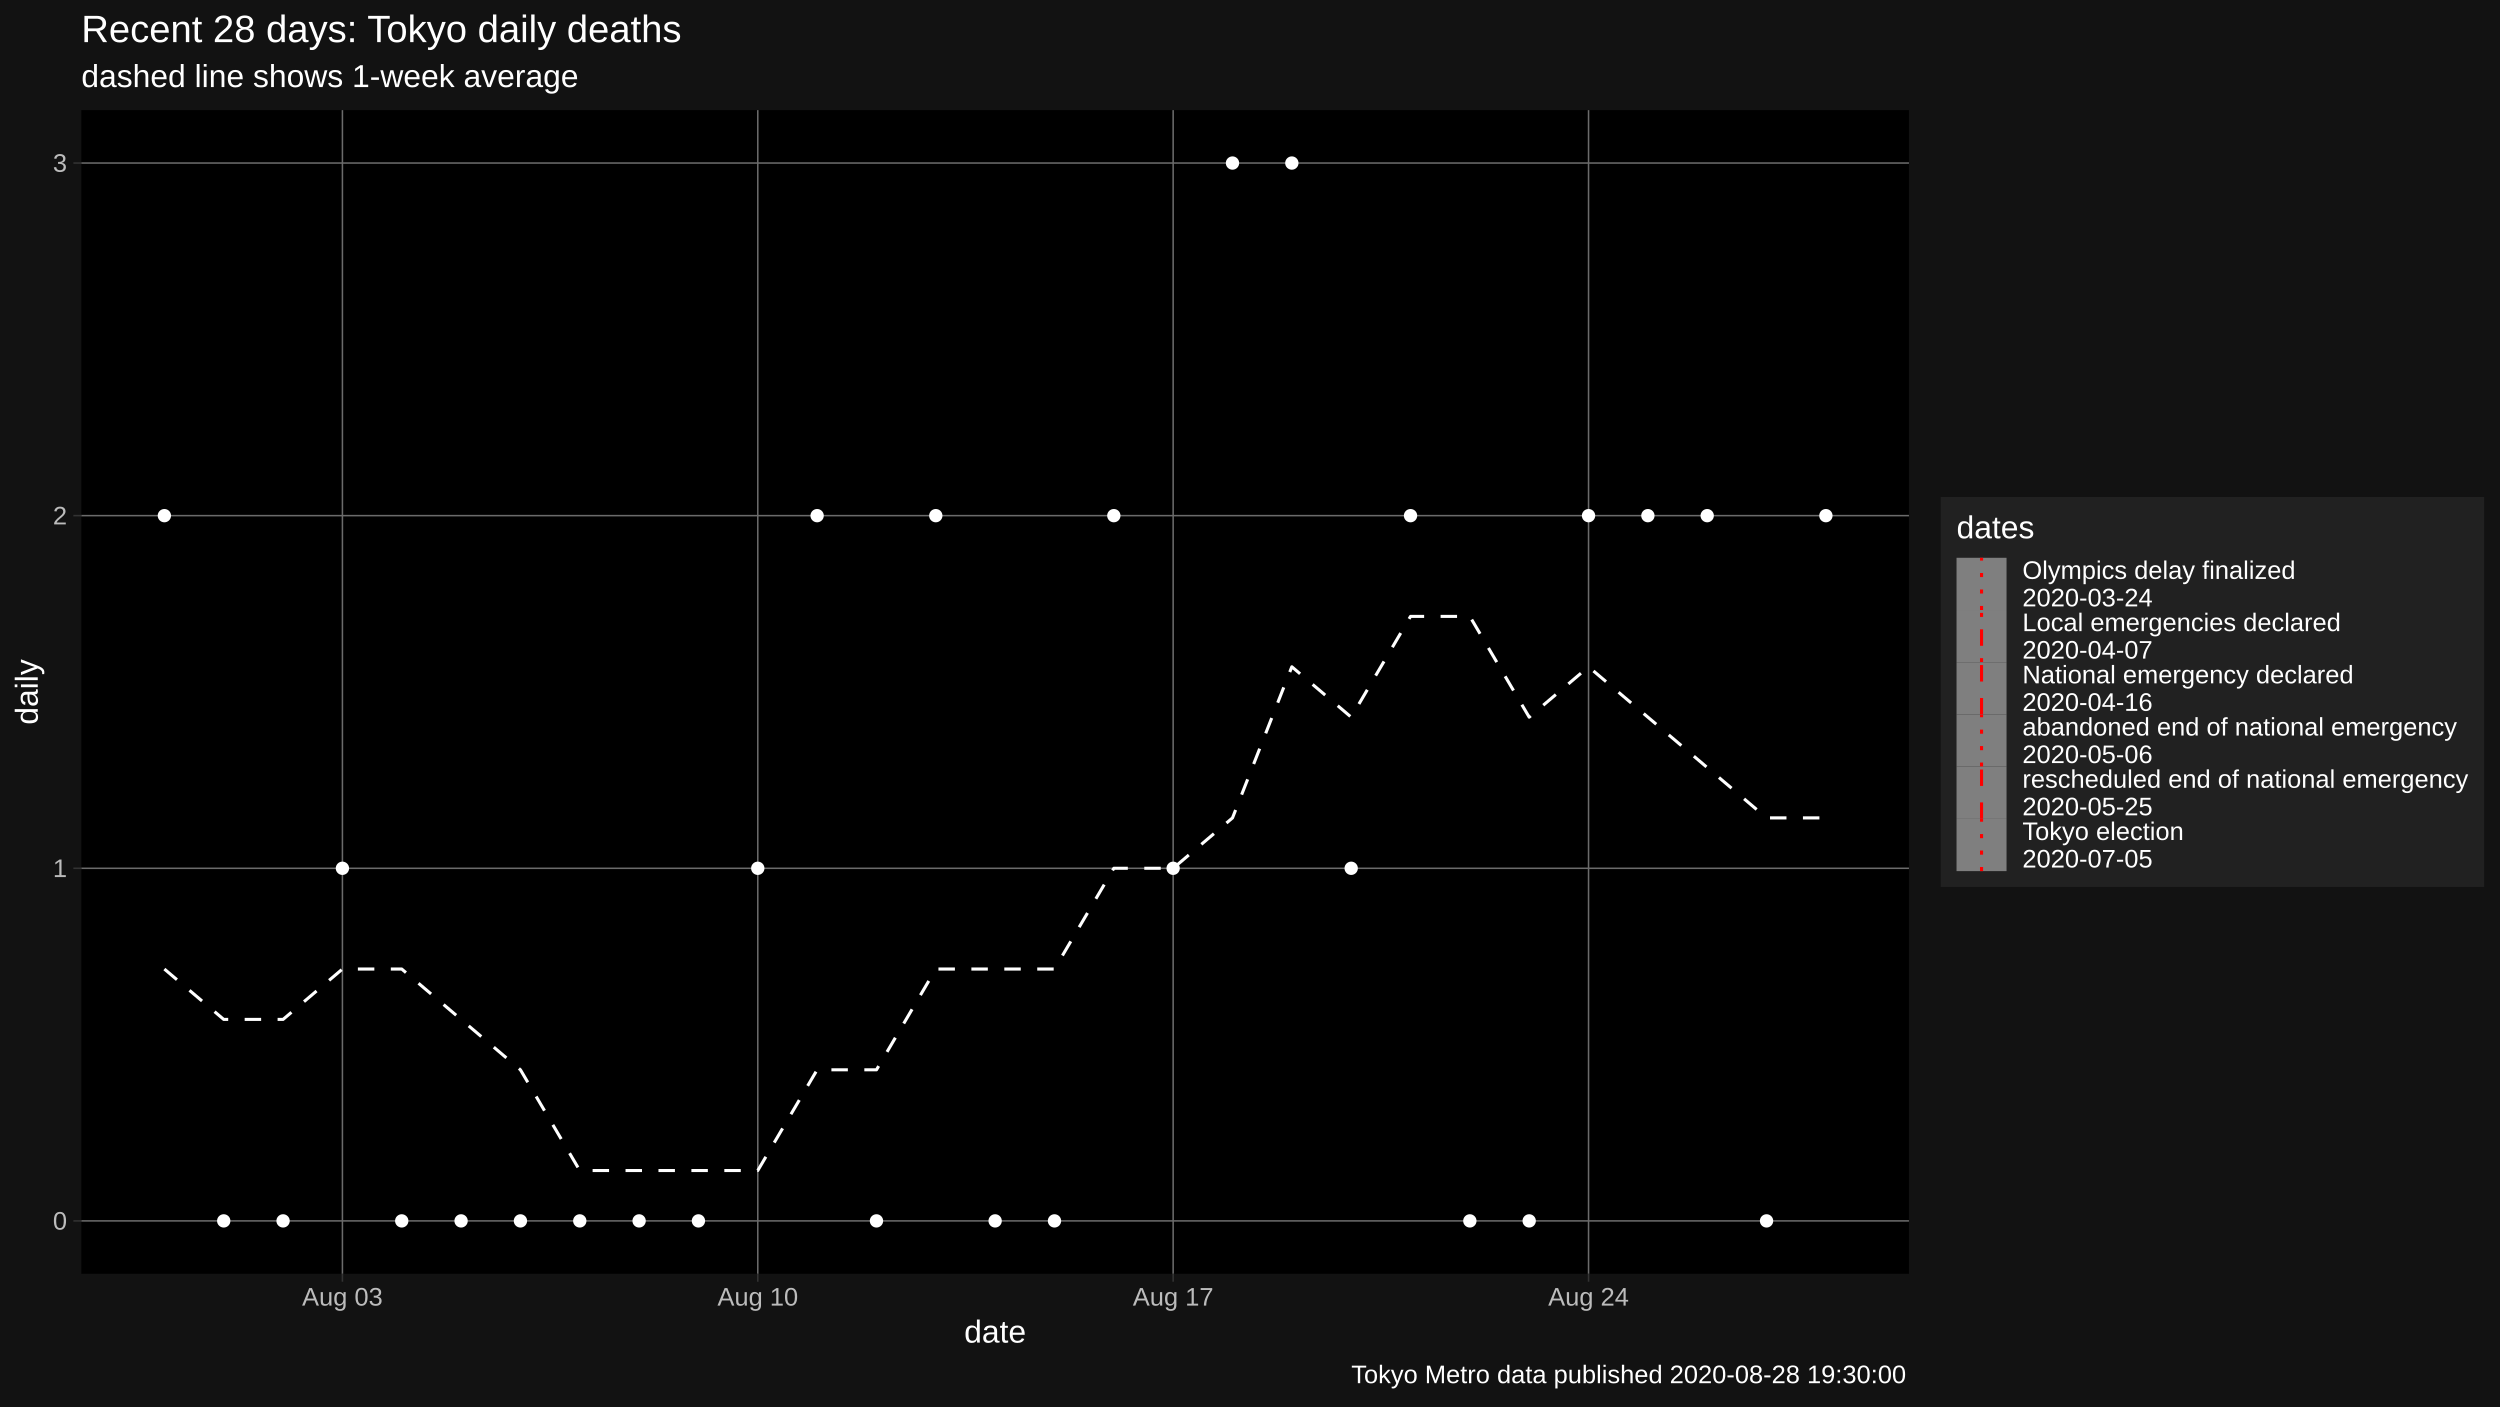
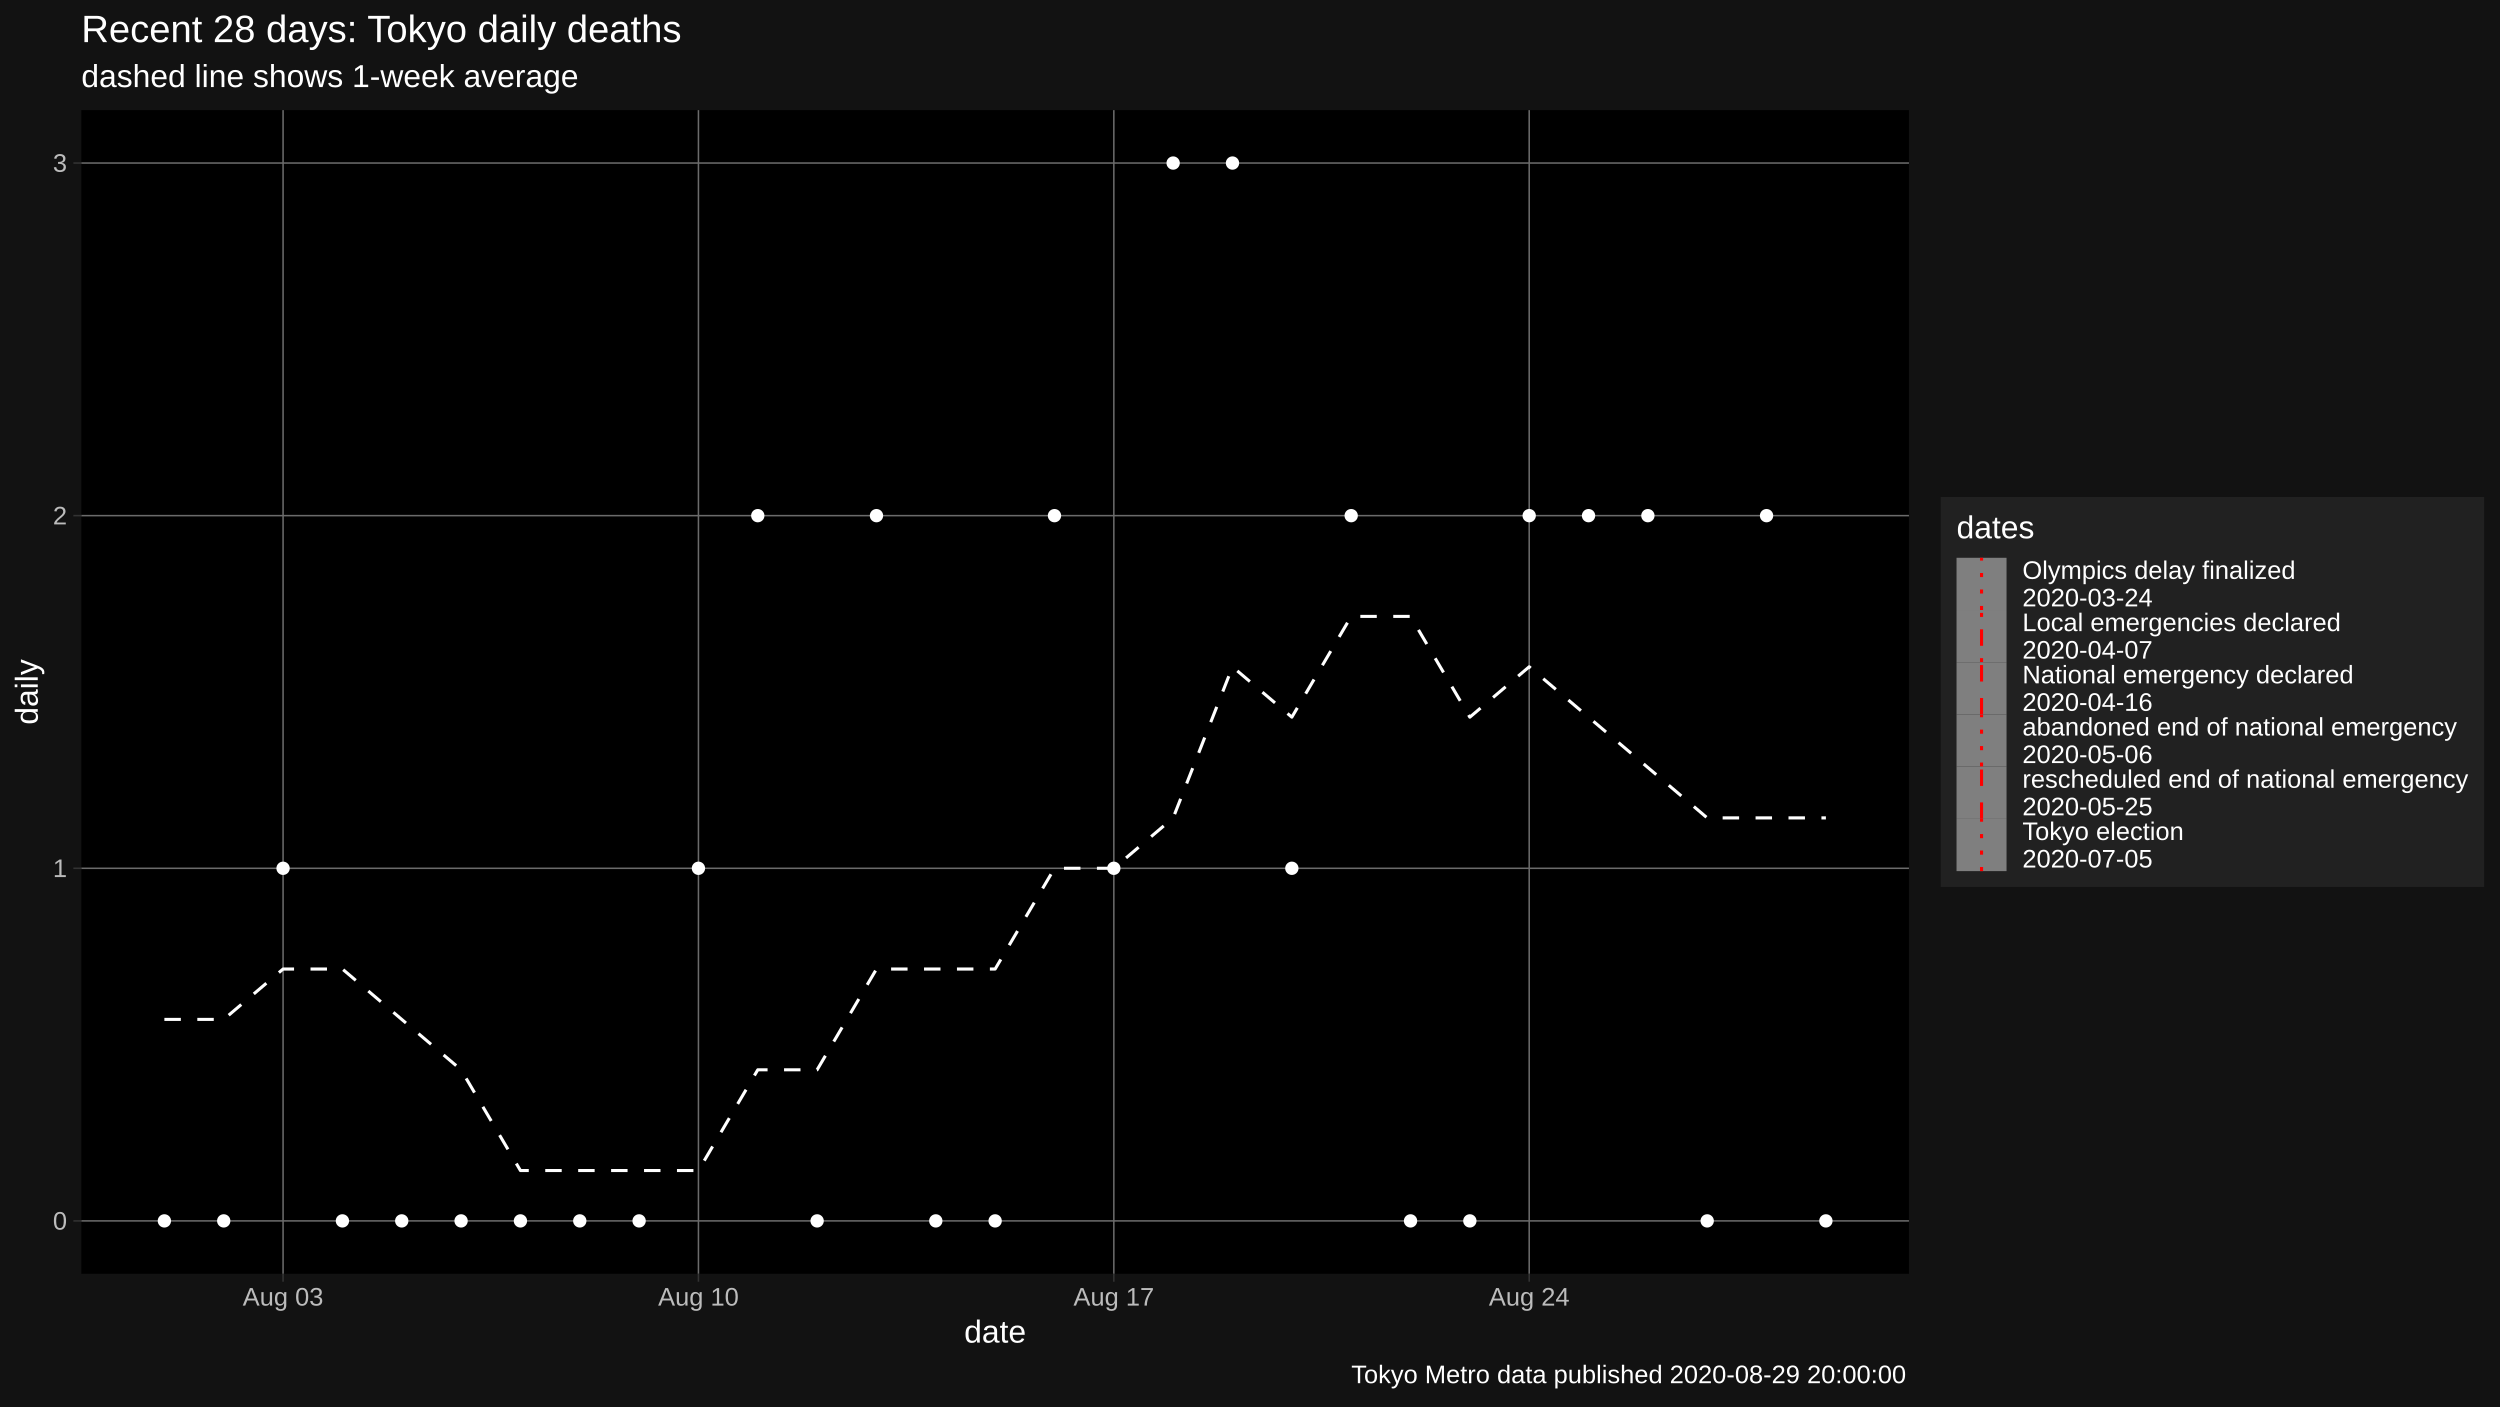
<svg xmlns="http://www.w3.org/2000/svg" viewBox="0 0 864.00 486.00">
  <defs>
    <style type="text/css">
    line, polyline, polygon, path, rect, circle {
      fill: none;
      stroke: #000000;
      stroke-linecap: round;
      stroke-linejoin: round;
      stroke-miterlimit: 10.00;
    }
  </style>
  </defs>
  <rect width="100%" height="100%" style="stroke: none; fill: #FFFFFF;" />
  <rect x="0" y="0.00" width="864.00" height="486.00" style="stroke-width: 1.07; stroke: #121212; fill: #121212;" />
  <defs>
    <clipPath id="cpMjguMTB8NjU5Ljc0fDQ0MC4yMnwzOC4wNw==">
      <rect x="28.10" y="38.07" width="631.64" height="402.15" />
    </clipPath>
  </defs>
  <rect x="28.10" y="38.07" width="631.64" height="402.15" style="stroke-width: 1.07; stroke: none; fill: #000000;" clip-path="url(#cpMjguMTB8NjU5Ljc0fDQ0MC4yMnwzOC4wNw==)" />
  <polyline points="28.10,421.94 659.74,421.94 " style="stroke-width: 0.53; stroke: #6B6B6B; stroke-linecap: butt;" clip-path="url(#cpMjguMTB8NjU5Ljc0fDQ0MC4yMnwzOC4wNw==)" />
  <polyline points="28.10,300.08 659.74,300.08 " style="stroke-width: 0.53; stroke: #6B6B6B; stroke-linecap: butt;" clip-path="url(#cpMjguMTB8NjU5Ljc0fDQ0MC4yMnwzOC4wNw==)" />
  <polyline points="28.10,178.21 659.74,178.21 " style="stroke-width: 0.53; stroke: #6B6B6B; stroke-linecap: butt;" clip-path="url(#cpMjguMTB8NjU5Ljc0fDQ0MC4yMnwzOC4wNw==)" />
  <polyline points="28.10,56.35 659.74,56.35 " style="stroke-width: 0.53; stroke: #6B6B6B; stroke-linecap: butt;" clip-path="url(#cpMjguMTB8NjU5Ljc0fDQ0MC4yMnwzOC4wNw==)" />
-   <polyline points="118.34,440.22 118.34,38.07 " style="stroke-width: 0.53; stroke: #6B6B6B; stroke-linecap: butt;" clip-path="url(#cpMjguMTB8NjU5Ljc0fDQ0MC4yMnwzOC4wNw==)" />
-   <polyline points="261.89,440.22 261.89,38.07 " style="stroke-width: 0.53; stroke: #6B6B6B; stroke-linecap: butt;" clip-path="url(#cpMjguMTB8NjU5Ljc0fDQ0MC4yMnwzOC4wNw==)" />
-   <polyline points="405.44,440.22 405.44,38.07 " style="stroke-width: 0.53; stroke: #6B6B6B; stroke-linecap: butt;" clip-path="url(#cpMjguMTB8NjU5Ljc0fDQ0MC4yMnwzOC4wNw==)" />
-   <polyline points="549.00,440.22 549.00,38.07 " style="stroke-width: 0.53; stroke: #6B6B6B; stroke-linecap: butt;" clip-path="url(#cpMjguMTB8NjU5Ljc0fDQ0MC4yMnwzOC4wNw==)" />
-   <polyline points="56.81,334.90 77.32,352.31 97.83,352.31 118.34,334.90 138.84,334.90 159.35,352.31 179.86,369.72 200.37,404.53 220.88,404.53 241.38,404.53 261.89,404.53 282.40,369.72 302.91,369.72 323.41,334.90 343.92,334.90 364.43,334.90 384.94,300.08 405.44,300.08 425.95,282.67 446.46,230.44 466.97,247.85 487.48,213.03 507.98,213.03 528.49,247.85 549.00,230.44 569.51,247.85 590.01,265.26 610.52,282.67 631.03,282.67 " style="stroke-width: 1.07; stroke: #FFFFFF; stroke-dasharray: 5.69,5.69; stroke-linecap: butt;" clip-path="url(#cpMjguMTB8NjU5Ljc0fDQ0MC4yMnwzOC4wNw==)" />
-   <circle cx="56.81" cy="178.21" r="1.95" style="stroke-width: 0.71; stroke: #FFFFFF; fill: #FFFFFF;" clip-path="url(#cpMjguMTB8NjU5Ljc0fDQ0MC4yMnwzOC4wNw==)" />
+   <polyline points="97.83,440.22 97.83,38.07 " style="stroke-width: 0.53; stroke: #6B6B6B; stroke-linecap: butt;" clip-path="url(#cpMjguMTB8NjU5Ljc0fDQ0MC4yMnwzOC4wNw==)" />
+   <polyline points="241.38,440.22 241.38,38.07 " style="stroke-width: 0.53; stroke: #6B6B6B; stroke-linecap: butt;" clip-path="url(#cpMjguMTB8NjU5Ljc0fDQ0MC4yMnwzOC4wNw==)" />
+   <polyline points="384.94,440.22 384.94,38.07 " style="stroke-width: 0.53; stroke: #6B6B6B; stroke-linecap: butt;" clip-path="url(#cpMjguMTB8NjU5Ljc0fDQ0MC4yMnwzOC4wNw==)" />
+   <polyline points="528.49,440.22 528.49,38.07 " style="stroke-width: 0.53; stroke: #6B6B6B; stroke-linecap: butt;" clip-path="url(#cpMjguMTB8NjU5Ljc0fDQ0MC4yMnwzOC4wNw==)" />
+   <polyline points="56.81,352.31 77.32,352.31 97.83,334.90 118.34,334.90 138.84,352.31 159.35,369.72 179.86,404.53 200.37,404.53 220.88,404.53 241.38,404.53 261.89,369.72 282.40,369.72 302.91,334.90 323.41,334.90 343.92,334.90 364.43,300.08 384.94,300.08 405.44,282.67 425.95,230.44 446.46,247.85 466.97,213.03 487.48,213.03 507.98,247.85 528.49,230.44 549.00,247.85 569.51,265.26 590.01,282.67 610.52,282.67 631.03,282.67 " style="stroke-width: 1.07; stroke: #FFFFFF; stroke-dasharray: 5.69,5.69; stroke-linecap: butt;" clip-path="url(#cpMjguMTB8NjU5Ljc0fDQ0MC4yMnwzOC4wNw==)" />
+   <circle cx="56.81" cy="421.94" r="1.95" style="stroke-width: 0.71; stroke: #FFFFFF; fill: #FFFFFF;" clip-path="url(#cpMjguMTB8NjU5Ljc0fDQ0MC4yMnwzOC4wNw==)" />
  <circle cx="77.32" cy="421.94" r="1.95" style="stroke-width: 0.71; stroke: #FFFFFF; fill: #FFFFFF;" clip-path="url(#cpMjguMTB8NjU5Ljc0fDQ0MC4yMnwzOC4wNw==)" />
-   <circle cx="97.83" cy="421.94" r="1.95" style="stroke-width: 0.71; stroke: #FFFFFF; fill: #FFFFFF;" clip-path="url(#cpMjguMTB8NjU5Ljc0fDQ0MC4yMnwzOC4wNw==)" />
-   <circle cx="118.34" cy="300.08" r="1.95" style="stroke-width: 0.71; stroke: #FFFFFF; fill: #FFFFFF;" clip-path="url(#cpMjguMTB8NjU5Ljc0fDQ0MC4yMnwzOC4wNw==)" />
+   <circle cx="97.83" cy="300.08" r="1.95" style="stroke-width: 0.71; stroke: #FFFFFF; fill: #FFFFFF;" clip-path="url(#cpMjguMTB8NjU5Ljc0fDQ0MC4yMnwzOC4wNw==)" />
+   <circle cx="118.34" cy="421.94" r="1.95" style="stroke-width: 0.71; stroke: #FFFFFF; fill: #FFFFFF;" clip-path="url(#cpMjguMTB8NjU5Ljc0fDQ0MC4yMnwzOC4wNw==)" />
  <circle cx="138.84" cy="421.94" r="1.95" style="stroke-width: 0.71; stroke: #FFFFFF; fill: #FFFFFF;" clip-path="url(#cpMjguMTB8NjU5Ljc0fDQ0MC4yMnwzOC4wNw==)" />
  <circle cx="159.35" cy="421.94" r="1.95" style="stroke-width: 0.71; stroke: #FFFFFF; fill: #FFFFFF;" clip-path="url(#cpMjguMTB8NjU5Ljc0fDQ0MC4yMnwzOC4wNw==)" />
  <circle cx="179.86" cy="421.94" r="1.95" style="stroke-width: 0.71; stroke: #FFFFFF; fill: #FFFFFF;" clip-path="url(#cpMjguMTB8NjU5Ljc0fDQ0MC4yMnwzOC4wNw==)" />
  <circle cx="200.37" cy="421.94" r="1.95" style="stroke-width: 0.71; stroke: #FFFFFF; fill: #FFFFFF;" clip-path="url(#cpMjguMTB8NjU5Ljc0fDQ0MC4yMnwzOC4wNw==)" />
  <circle cx="220.88" cy="421.94" r="1.95" style="stroke-width: 0.71; stroke: #FFFFFF; fill: #FFFFFF;" clip-path="url(#cpMjguMTB8NjU5Ljc0fDQ0MC4yMnwzOC4wNw==)" />
-   <circle cx="241.38" cy="421.94" r="1.95" style="stroke-width: 0.71; stroke: #FFFFFF; fill: #FFFFFF;" clip-path="url(#cpMjguMTB8NjU5Ljc0fDQ0MC4yMnwzOC4wNw==)" />
-   <circle cx="261.89" cy="300.08" r="1.95" style="stroke-width: 0.71; stroke: #FFFFFF; fill: #FFFFFF;" clip-path="url(#cpMjguMTB8NjU5Ljc0fDQ0MC4yMnwzOC4wNw==)" />
-   <circle cx="282.40" cy="178.21" r="1.95" style="stroke-width: 0.71; stroke: #FFFFFF; fill: #FFFFFF;" clip-path="url(#cpMjguMTB8NjU5Ljc0fDQ0MC4yMnwzOC4wNw==)" />
-   <circle cx="302.91" cy="421.94" r="1.95" style="stroke-width: 0.71; stroke: #FFFFFF; fill: #FFFFFF;" clip-path="url(#cpMjguMTB8NjU5Ljc0fDQ0MC4yMnwzOC4wNw==)" />
-   <circle cx="323.41" cy="178.21" r="1.95" style="stroke-width: 0.71; stroke: #FFFFFF; fill: #FFFFFF;" clip-path="url(#cpMjguMTB8NjU5Ljc0fDQ0MC4yMnwzOC4wNw==)" />
+   <circle cx="241.38" cy="300.08" r="1.95" style="stroke-width: 0.71; stroke: #FFFFFF; fill: #FFFFFF;" clip-path="url(#cpMjguMTB8NjU5Ljc0fDQ0MC4yMnwzOC4wNw==)" />
+   <circle cx="261.89" cy="178.21" r="1.95" style="stroke-width: 0.71; stroke: #FFFFFF; fill: #FFFFFF;" clip-path="url(#cpMjguMTB8NjU5Ljc0fDQ0MC4yMnwzOC4wNw==)" />
+   <circle cx="282.40" cy="421.94" r="1.95" style="stroke-width: 0.71; stroke: #FFFFFF; fill: #FFFFFF;" clip-path="url(#cpMjguMTB8NjU5Ljc0fDQ0MC4yMnwzOC4wNw==)" />
+   <circle cx="302.91" cy="178.21" r="1.95" style="stroke-width: 0.71; stroke: #FFFFFF; fill: #FFFFFF;" clip-path="url(#cpMjguMTB8NjU5Ljc0fDQ0MC4yMnwzOC4wNw==)" />
+   <circle cx="323.41" cy="421.94" r="1.95" style="stroke-width: 0.71; stroke: #FFFFFF; fill: #FFFFFF;" clip-path="url(#cpMjguMTB8NjU5Ljc0fDQ0MC4yMnwzOC4wNw==)" />
  <circle cx="343.92" cy="421.94" r="1.95" style="stroke-width: 0.71; stroke: #FFFFFF; fill: #FFFFFF;" clip-path="url(#cpMjguMTB8NjU5Ljc0fDQ0MC4yMnwzOC4wNw==)" />
-   <circle cx="364.43" cy="421.94" r="1.95" style="stroke-width: 0.71; stroke: #FFFFFF; fill: #FFFFFF;" clip-path="url(#cpMjguMTB8NjU5Ljc0fDQ0MC4yMnwzOC4wNw==)" />
-   <circle cx="384.94" cy="178.21" r="1.95" style="stroke-width: 0.71; stroke: #FFFFFF; fill: #FFFFFF;" clip-path="url(#cpMjguMTB8NjU5Ljc0fDQ0MC4yMnwzOC4wNw==)" />
-   <circle cx="405.44" cy="300.08" r="1.95" style="stroke-width: 0.71; stroke: #FFFFFF; fill: #FFFFFF;" clip-path="url(#cpMjguMTB8NjU5Ljc0fDQ0MC4yMnwzOC4wNw==)" />
+   <circle cx="364.43" cy="178.21" r="1.95" style="stroke-width: 0.71; stroke: #FFFFFF; fill: #FFFFFF;" clip-path="url(#cpMjguMTB8NjU5Ljc0fDQ0MC4yMnwzOC4wNw==)" />
+   <circle cx="384.94" cy="300.08" r="1.95" style="stroke-width: 0.71; stroke: #FFFFFF; fill: #FFFFFF;" clip-path="url(#cpMjguMTB8NjU5Ljc0fDQ0MC4yMnwzOC4wNw==)" />
+   <circle cx="405.44" cy="56.35" r="1.95" style="stroke-width: 0.71; stroke: #FFFFFF; fill: #FFFFFF;" clip-path="url(#cpMjguMTB8NjU5Ljc0fDQ0MC4yMnwzOC4wNw==)" />
  <circle cx="425.95" cy="56.35" r="1.95" style="stroke-width: 0.71; stroke: #FFFFFF; fill: #FFFFFF;" clip-path="url(#cpMjguMTB8NjU5Ljc0fDQ0MC4yMnwzOC4wNw==)" />
-   <circle cx="446.46" cy="56.35" r="1.95" style="stroke-width: 0.71; stroke: #FFFFFF; fill: #FFFFFF;" clip-path="url(#cpMjguMTB8NjU5Ljc0fDQ0MC4yMnwzOC4wNw==)" />
-   <circle cx="466.97" cy="300.08" r="1.95" style="stroke-width: 0.71; stroke: #FFFFFF; fill: #FFFFFF;" clip-path="url(#cpMjguMTB8NjU5Ljc0fDQ0MC4yMnwzOC4wNw==)" />
-   <circle cx="487.48" cy="178.21" r="1.95" style="stroke-width: 0.71; stroke: #FFFFFF; fill: #FFFFFF;" clip-path="url(#cpMjguMTB8NjU5Ljc0fDQ0MC4yMnwzOC4wNw==)" />
+   <circle cx="446.46" cy="300.08" r="1.95" style="stroke-width: 0.71; stroke: #FFFFFF; fill: #FFFFFF;" clip-path="url(#cpMjguMTB8NjU5Ljc0fDQ0MC4yMnwzOC4wNw==)" />
+   <circle cx="466.97" cy="178.21" r="1.95" style="stroke-width: 0.71; stroke: #FFFFFF; fill: #FFFFFF;" clip-path="url(#cpMjguMTB8NjU5Ljc0fDQ0MC4yMnwzOC4wNw==)" />
+   <circle cx="487.48" cy="421.94" r="1.95" style="stroke-width: 0.71; stroke: #FFFFFF; fill: #FFFFFF;" clip-path="url(#cpMjguMTB8NjU5Ljc0fDQ0MC4yMnwzOC4wNw==)" />
  <circle cx="507.98" cy="421.94" r="1.95" style="stroke-width: 0.71; stroke: #FFFFFF; fill: #FFFFFF;" clip-path="url(#cpMjguMTB8NjU5Ljc0fDQ0MC4yMnwzOC4wNw==)" />
-   <circle cx="528.49" cy="421.94" r="1.95" style="stroke-width: 0.71; stroke: #FFFFFF; fill: #FFFFFF;" clip-path="url(#cpMjguMTB8NjU5Ljc0fDQ0MC4yMnwzOC4wNw==)" />
+   <circle cx="528.49" cy="178.21" r="1.95" style="stroke-width: 0.71; stroke: #FFFFFF; fill: #FFFFFF;" clip-path="url(#cpMjguMTB8NjU5Ljc0fDQ0MC4yMnwzOC4wNw==)" />
  <circle cx="549.00" cy="178.21" r="1.95" style="stroke-width: 0.71; stroke: #FFFFFF; fill: #FFFFFF;" clip-path="url(#cpMjguMTB8NjU5Ljc0fDQ0MC4yMnwzOC4wNw==)" />
  <circle cx="569.51" cy="178.21" r="1.95" style="stroke-width: 0.71; stroke: #FFFFFF; fill: #FFFFFF;" clip-path="url(#cpMjguMTB8NjU5Ljc0fDQ0MC4yMnwzOC4wNw==)" />
-   <circle cx="590.01" cy="178.21" r="1.95" style="stroke-width: 0.71; stroke: #FFFFFF; fill: #FFFFFF;" clip-path="url(#cpMjguMTB8NjU5Ljc0fDQ0MC4yMnwzOC4wNw==)" />
-   <circle cx="610.52" cy="421.94" r="1.95" style="stroke-width: 0.71; stroke: #FFFFFF; fill: #FFFFFF;" clip-path="url(#cpMjguMTB8NjU5Ljc0fDQ0MC4yMnwzOC4wNw==)" />
-   <circle cx="631.03" cy="178.21" r="1.95" style="stroke-width: 0.71; stroke: #FFFFFF; fill: #FFFFFF;" clip-path="url(#cpMjguMTB8NjU5Ljc0fDQ0MC4yMnwzOC4wNw==)" />
+   <circle cx="590.01" cy="421.94" r="1.95" style="stroke-width: 0.71; stroke: #FFFFFF; fill: #FFFFFF;" clip-path="url(#cpMjguMTB8NjU5Ljc0fDQ0MC4yMnwzOC4wNw==)" />
+   <circle cx="610.52" cy="178.21" r="1.95" style="stroke-width: 0.71; stroke: #FFFFFF; fill: #FFFFFF;" clip-path="url(#cpMjguMTB8NjU5Ljc0fDQ0MC4yMnwzOC4wNw==)" />
+   <circle cx="631.03" cy="421.94" r="1.95" style="stroke-width: 0.71; stroke: #FFFFFF; fill: #FFFFFF;" clip-path="url(#cpMjguMTB8NjU5Ljc0fDQ0MC4yMnwzOC4wNw==)" />
  <defs>
    <clipPath id="cpMC4wMHw4NjQuMDB8NDg2LjAwfDAuMDA=">
      <rect x="0.00" y="0.00" width="864.00" height="486.00" />
    </clipPath>
  </defs>
  <g clip-path="url(#cpMC4wMHw4NjQuMDB8NDg2LjAwfDAuMDA=)">
    <text x="18.28" y="424.97" style="font-size: 8.80px; fill: #BCBCBC; font-family: Liberation Sans;" textLength="4.89px" lengthAdjust="spacingAndGlyphs">0</text>
  </g>
  <g clip-path="url(#cpMC4wMHw4NjQuMDB8NDg2LjAwfDAuMDA=)">
    <text x="18.28" y="303.11" style="font-size: 8.80px; fill: #BCBCBC; font-family: Liberation Sans;" textLength="4.89px" lengthAdjust="spacingAndGlyphs">1</text>
  </g>
  <g clip-path="url(#cpMC4wMHw4NjQuMDB8NDg2LjAwfDAuMDA=)">
    <text x="18.28" y="181.24" style="font-size: 8.80px; fill: #BCBCBC; font-family: Liberation Sans;" textLength="4.89px" lengthAdjust="spacingAndGlyphs">2</text>
  </g>
  <g clip-path="url(#cpMC4wMHw4NjQuMDB8NDg2LjAwfDAuMDA=)">
    <text x="18.28" y="59.38" style="font-size: 8.80px; fill: #BCBCBC; font-family: Liberation Sans;" textLength="4.89px" lengthAdjust="spacingAndGlyphs">3</text>
  </g>
  <polyline points="25.36,421.94 28.10,421.94 " style="stroke-width: 0.53; stroke: #333333; stroke-linecap: butt;" clip-path="url(#cpMC4wMHw4NjQuMDB8NDg2LjAwfDAuMDA=)" />
  <polyline points="25.36,300.08 28.10,300.08 " style="stroke-width: 0.53; stroke: #333333; stroke-linecap: butt;" clip-path="url(#cpMC4wMHw4NjQuMDB8NDg2LjAwfDAuMDA=)" />
  <polyline points="25.36,178.21 28.10,178.21 " style="stroke-width: 0.53; stroke: #333333; stroke-linecap: butt;" clip-path="url(#cpMC4wMHw4NjQuMDB8NDg2LjAwfDAuMDA=)" />
  <polyline points="25.36,56.35 28.10,56.35 " style="stroke-width: 0.53; stroke: #333333; stroke-linecap: butt;" clip-path="url(#cpMC4wMHw4NjQuMDB8NDg2LjAwfDAuMDA=)" />
-   <polyline points="118.34,442.96 118.34,440.22 " style="stroke-width: 0.53; stroke: #333333; stroke-linecap: butt;" clip-path="url(#cpMC4wMHw4NjQuMDB8NDg2LjAwfDAuMDA=)" />
-   <polyline points="261.89,442.96 261.89,440.22 " style="stroke-width: 0.53; stroke: #333333; stroke-linecap: butt;" clip-path="url(#cpMC4wMHw4NjQuMDB8NDg2LjAwfDAuMDA=)" />
-   <polyline points="405.44,442.96 405.44,440.22 " style="stroke-width: 0.53; stroke: #333333; stroke-linecap: butt;" clip-path="url(#cpMC4wMHw4NjQuMDB8NDg2LjAwfDAuMDA=)" />
-   <polyline points="549.00,442.96 549.00,440.22 " style="stroke-width: 0.53; stroke: #333333; stroke-linecap: butt;" clip-path="url(#cpMC4wMHw4NjQuMDB8NDg2LjAwfDAuMDA=)" />
+   <polyline points="97.83,442.96 97.83,440.22 " style="stroke-width: 0.53; stroke: #333333; stroke-linecap: butt;" clip-path="url(#cpMC4wMHw4NjQuMDB8NDg2LjAwfDAuMDA=)" />
+   <polyline points="241.38,442.96 241.38,440.22 " style="stroke-width: 0.53; stroke: #333333; stroke-linecap: butt;" clip-path="url(#cpMC4wMHw4NjQuMDB8NDg2LjAwfDAuMDA=)" />
+   <polyline points="384.94,442.96 384.94,440.22 " style="stroke-width: 0.53; stroke: #333333; stroke-linecap: butt;" clip-path="url(#cpMC4wMHw4NjQuMDB8NDg2LjAwfDAuMDA=)" />
+   <polyline points="528.49,442.96 528.49,440.22 " style="stroke-width: 0.53; stroke: #333333; stroke-linecap: butt;" clip-path="url(#cpMC4wMHw4NjQuMDB8NDg2LjAwfDAuMDA=)" />
  <g clip-path="url(#cpMC4wMHw4NjQuMDB8NDg2LjAwfDAuMDA=)">
-     <text x="104.39" y="451.21" style="font-size: 8.80px; fill: #BCBCBC; font-family: Liberation Sans;" textLength="27.89px" lengthAdjust="spacingAndGlyphs">Aug 03</text>
+     <text x="83.88" y="451.21" style="font-size: 8.80px; fill: #BCBCBC; font-family: Liberation Sans;" textLength="27.89px" lengthAdjust="spacingAndGlyphs">Aug 03</text>
  </g>
  <g clip-path="url(#cpMC4wMHw4NjQuMDB8NDg2LjAwfDAuMDA=)">
-     <text x="247.95" y="451.21" style="font-size: 8.80px; fill: #BCBCBC; font-family: Liberation Sans;" textLength="27.89px" lengthAdjust="spacingAndGlyphs">Aug 10</text>
+     <text x="227.44" y="451.21" style="font-size: 8.80px; fill: #BCBCBC; font-family: Liberation Sans;" textLength="27.89px" lengthAdjust="spacingAndGlyphs">Aug 10</text>
  </g>
  <g clip-path="url(#cpMC4wMHw4NjQuMDB8NDg2LjAwfDAuMDA=)">
-     <text x="391.50" y="451.21" style="font-size: 8.80px; fill: #BCBCBC; font-family: Liberation Sans;" textLength="27.89px" lengthAdjust="spacingAndGlyphs">Aug 17</text>
+     <text x="370.99" y="451.21" style="font-size: 8.80px; fill: #BCBCBC; font-family: Liberation Sans;" textLength="27.89px" lengthAdjust="spacingAndGlyphs">Aug 17</text>
  </g>
  <g clip-path="url(#cpMC4wMHw4NjQuMDB8NDg2LjAwfDAuMDA=)">
-     <text x="535.05" y="451.21" style="font-size: 8.80px; fill: #BCBCBC; font-family: Liberation Sans;" textLength="27.89px" lengthAdjust="spacingAndGlyphs">Aug 24</text>
+     <text x="514.55" y="451.21" style="font-size: 8.80px; fill: #BCBCBC; font-family: Liberation Sans;" textLength="27.89px" lengthAdjust="spacingAndGlyphs">Aug 24</text>
  </g>
  <g clip-path="url(#cpMC4wMHw4NjQuMDB8NDg2LjAwfDAuMDA=)">
    <text x="333.22" y="464.01" style="font-size: 11.00px; fill: #FFFFFF; font-family: Liberation Sans;" textLength="21.41px" lengthAdjust="spacingAndGlyphs">date</text>
  </g>
  <g clip-path="url(#cpMC4wMHw4NjQuMDB8NDg2LjAwfDAuMDA=)">
    <text transform="translate(13.05,250.46) rotate(-90)" style="font-size: 11.00px; fill: #FFFFFF; font-family: Liberation Sans;" textLength="22.62px" lengthAdjust="spacingAndGlyphs">daily</text>
  </g>
  <rect x="670.70" y="171.75" width="187.82" height="134.79" style="stroke-width: 1.07; stroke: none; fill: #212121;" clip-path="url(#cpMC4wMHw4NjQuMDB8NDg2LjAwfDAuMDA=)" />
  <g clip-path="url(#cpMC4wMHw4NjQuMDB8NDg2LjAwfDAuMDA=)">
    <text x="676.18" y="186.04" style="font-size: 11.00px; fill: #FFFFFF; font-family: Liberation Sans;" textLength="26.91px" lengthAdjust="spacingAndGlyphs">dates</text>
  </g>
  <rect x="676.18" y="192.77" width="17.28" height="18.05" style="stroke-width: 1.07; stroke: none; fill: #7F7F7F;" clip-path="url(#cpMC4wMHw4NjQuMDB8NDg2LjAwfDAuMDA=)" />
  <line x1="684.82" y1="210.82" x2="684.82" y2="192.77" style="stroke-width: 1.07; stroke: #FF0000; stroke-dasharray: 1.42,4.27; stroke-linecap: butt;" clip-path="url(#cpMC4wMHw4NjQuMDB8NDg2LjAwfDAuMDA=)" />
  <rect x="676.18" y="210.82" width="17.28" height="18.05" style="stroke-width: 1.07; stroke: none; fill: #7F7F7F;" clip-path="url(#cpMC4wMHw4NjQuMDB8NDg2LjAwfDAuMDA=)" />
  <line x1="684.82" y1="228.87" x2="684.82" y2="210.82" style="stroke-width: 1.07; stroke: #FF0000; stroke-dasharray: 1.42,4.27,5.69,4.27; stroke-linecap: butt;" clip-path="url(#cpMC4wMHw4NjQuMDB8NDg2LjAwfDAuMDA=)" />
  <rect x="676.18" y="228.87" width="17.28" height="18.05" style="stroke-width: 1.07; stroke: none; fill: #7F7F7F;" clip-path="url(#cpMC4wMHw4NjQuMDB8NDg2LjAwfDAuMDA=)" />
  <line x1="684.82" y1="246.91" x2="684.82" y2="228.87" style="stroke-width: 1.07; stroke: #FF0000; stroke-dasharray: 5.69,5.69; stroke-linecap: butt;" clip-path="url(#cpMC4wMHw4NjQuMDB8NDg2LjAwfDAuMDA=)" />
  <rect x="676.18" y="246.91" width="17.28" height="18.05" style="stroke-width: 1.07; stroke: none; fill: #7F7F7F;" clip-path="url(#cpMC4wMHw4NjQuMDB8NDg2LjAwfDAuMDA=)" />
  <line x1="684.82" y1="264.96" x2="684.82" y2="246.91" style="stroke-width: 1.07; stroke: #FF0000; stroke-dasharray: 1.42,4.27; stroke-linecap: butt;" clip-path="url(#cpMC4wMHw4NjQuMDB8NDg2LjAwfDAuMDA=)" />
  <rect x="676.18" y="264.96" width="17.28" height="18.05" style="stroke-width: 1.07; stroke: none; fill: #7F7F7F;" clip-path="url(#cpMC4wMHw4NjQuMDB8NDg2LjAwfDAuMDA=)" />
  <line x1="684.82" y1="283.01" x2="684.82" y2="264.96" style="stroke-width: 1.07; stroke: #FF0000; stroke-dasharray: 5.69,5.69; stroke-linecap: butt;" clip-path="url(#cpMC4wMHw4NjQuMDB8NDg2LjAwfDAuMDA=)" />
  <rect x="676.18" y="283.01" width="17.28" height="18.05" style="stroke-width: 1.07; stroke: none; fill: #7F7F7F;" clip-path="url(#cpMC4wMHw4NjQuMDB8NDg2LjAwfDAuMDA=)" />
  <line x1="684.82" y1="301.06" x2="684.82" y2="283.01" style="stroke-width: 1.07; stroke: #FF0000; stroke-dasharray: 1.42,4.27; stroke-linecap: butt;" clip-path="url(#cpMC4wMHw4NjQuMDB8NDg2LjAwfDAuMDA=)" />
  <g clip-path="url(#cpMC4wMHw4NjQuMDB8NDg2LjAwfDAuMDA=)">
    <text x="698.94" y="200.07" style="font-size: 8.80px; fill: #FFFFFF; font-family: Liberation Sans;" textLength="94.39px" lengthAdjust="spacingAndGlyphs">Olympics delay finalized</text>
  </g>
  <g clip-path="url(#cpMC4wMHw4NjQuMDB8NDg2LjAwfDAuMDA=)">
    <text x="698.94" y="209.57" style="font-size: 8.80px; fill: #FFFFFF; font-family: Liberation Sans;" textLength="45.01px" lengthAdjust="spacingAndGlyphs">2020-03-24</text>
  </g>
  <g clip-path="url(#cpMC4wMHw4NjQuMDB8NDg2LjAwfDAuMDA=)">
    <text x="698.94" y="218.12" style="font-size: 8.80px; fill: #FFFFFF; font-family: Liberation Sans;" textLength="110.06px" lengthAdjust="spacingAndGlyphs">Local emergencies declared</text>
  </g>
  <g clip-path="url(#cpMC4wMHw4NjQuMDB8NDg2LjAwfDAuMDA=)">
    <text x="698.94" y="227.62" style="font-size: 8.80px; fill: #FFFFFF; font-family: Liberation Sans;" textLength="45.01px" lengthAdjust="spacingAndGlyphs">2020-04-07</text>
  </g>
  <g clip-path="url(#cpMC4wMHw4NjQuMDB8NDg2LjAwfDAuMDA=)">
    <text x="698.94" y="236.17" style="font-size: 8.80px; fill: #FFFFFF; font-family: Liberation Sans;" textLength="114.46px" lengthAdjust="spacingAndGlyphs">National emergency declared</text>
  </g>
  <g clip-path="url(#cpMC4wMHw4NjQuMDB8NDg2LjAwfDAuMDA=)">
    <text x="698.94" y="245.67" style="font-size: 8.80px; fill: #FFFFFF; font-family: Liberation Sans;" textLength="45.01px" lengthAdjust="spacingAndGlyphs">2020-04-16</text>
  </g>
  <g clip-path="url(#cpMC4wMHw4NjQuMDB8NDg2LjAwfDAuMDA=)">
    <text x="698.94" y="254.21" style="font-size: 8.80px; fill: #FFFFFF; font-family: Liberation Sans;" textLength="150.21px" lengthAdjust="spacingAndGlyphs">abandoned end of national emergency</text>
  </g>
  <g clip-path="url(#cpMC4wMHw4NjQuMDB8NDg2LjAwfDAuMDA=)">
    <text x="698.94" y="263.72" style="font-size: 8.80px; fill: #FFFFFF; font-family: Liberation Sans;" textLength="45.01px" lengthAdjust="spacingAndGlyphs">2020-05-06</text>
  </g>
  <g clip-path="url(#cpMC4wMHw4NjQuMDB8NDg2LjAwfDAuMDA=)">
    <text x="698.94" y="272.26" style="font-size: 8.80px; fill: #FFFFFF; font-family: Liberation Sans;" textLength="154.10px" lengthAdjust="spacingAndGlyphs">rescheduled end of national emergency</text>
  </g>
  <g clip-path="url(#cpMC4wMHw4NjQuMDB8NDg2LjAwfDAuMDA=)">
    <text x="698.94" y="281.77" style="font-size: 8.80px; fill: #FFFFFF; font-family: Liberation Sans;" textLength="45.01px" lengthAdjust="spacingAndGlyphs">2020-05-25</text>
  </g>
  <g clip-path="url(#cpMC4wMHw4NjQuMDB8NDg2LjAwfDAuMDA=)">
    <text x="698.94" y="290.31" style="font-size: 8.80px; fill: #FFFFFF; font-family: Liberation Sans;" textLength="56.74px" lengthAdjust="spacingAndGlyphs">Tokyo election</text>
  </g>
  <g clip-path="url(#cpMC4wMHw4NjQuMDB8NDg2LjAwfDAuMDA=)">
    <text x="698.94" y="299.81" style="font-size: 8.80px; fill: #FFFFFF; font-family: Liberation Sans;" textLength="45.01px" lengthAdjust="spacingAndGlyphs">2020-07-05</text>
  </g>
  <g clip-path="url(#cpMC4wMHw4NjQuMDB8NDg2LjAwfDAuMDA=)">
    <text x="28.10" y="30.10" style="font-size: 11.00px; fill: #FFFFFF; font-family: Liberation Sans;" textLength="171.83px" lengthAdjust="spacingAndGlyphs">dashed line shows 1-week average</text>
  </g>
  <g clip-path="url(#cpMC4wMHw4NjQuMDB8NDg2LjAwfDAuMDA=)">
    <text x="28.10" y="14.56" style="font-size: 13.20px; fill: #FFFFFF; font-family: Liberation Sans;" textLength="209.12px" lengthAdjust="spacingAndGlyphs">Recent 28 days: Tokyo daily deaths</text>
  </g>
  <g clip-path="url(#cpMC4wMHw4NjQuMDB8NDg2LjAwfDAuMDA=)">
-     <text x="466.99" y="478.03" style="font-size: 8.80px; fill: #FFFFFF; font-family: Liberation Sans;" textLength="192.75px" lengthAdjust="spacingAndGlyphs">Tokyo Metro data published 2020-08-28 19:30:00</text>
+     <text x="466.99" y="478.03" style="font-size: 8.80px; fill: #FFFFFF; font-family: Liberation Sans;" textLength="192.75px" lengthAdjust="spacingAndGlyphs">Tokyo Metro data published 2020-08-29 20:00:00</text>
  </g>
</svg>
